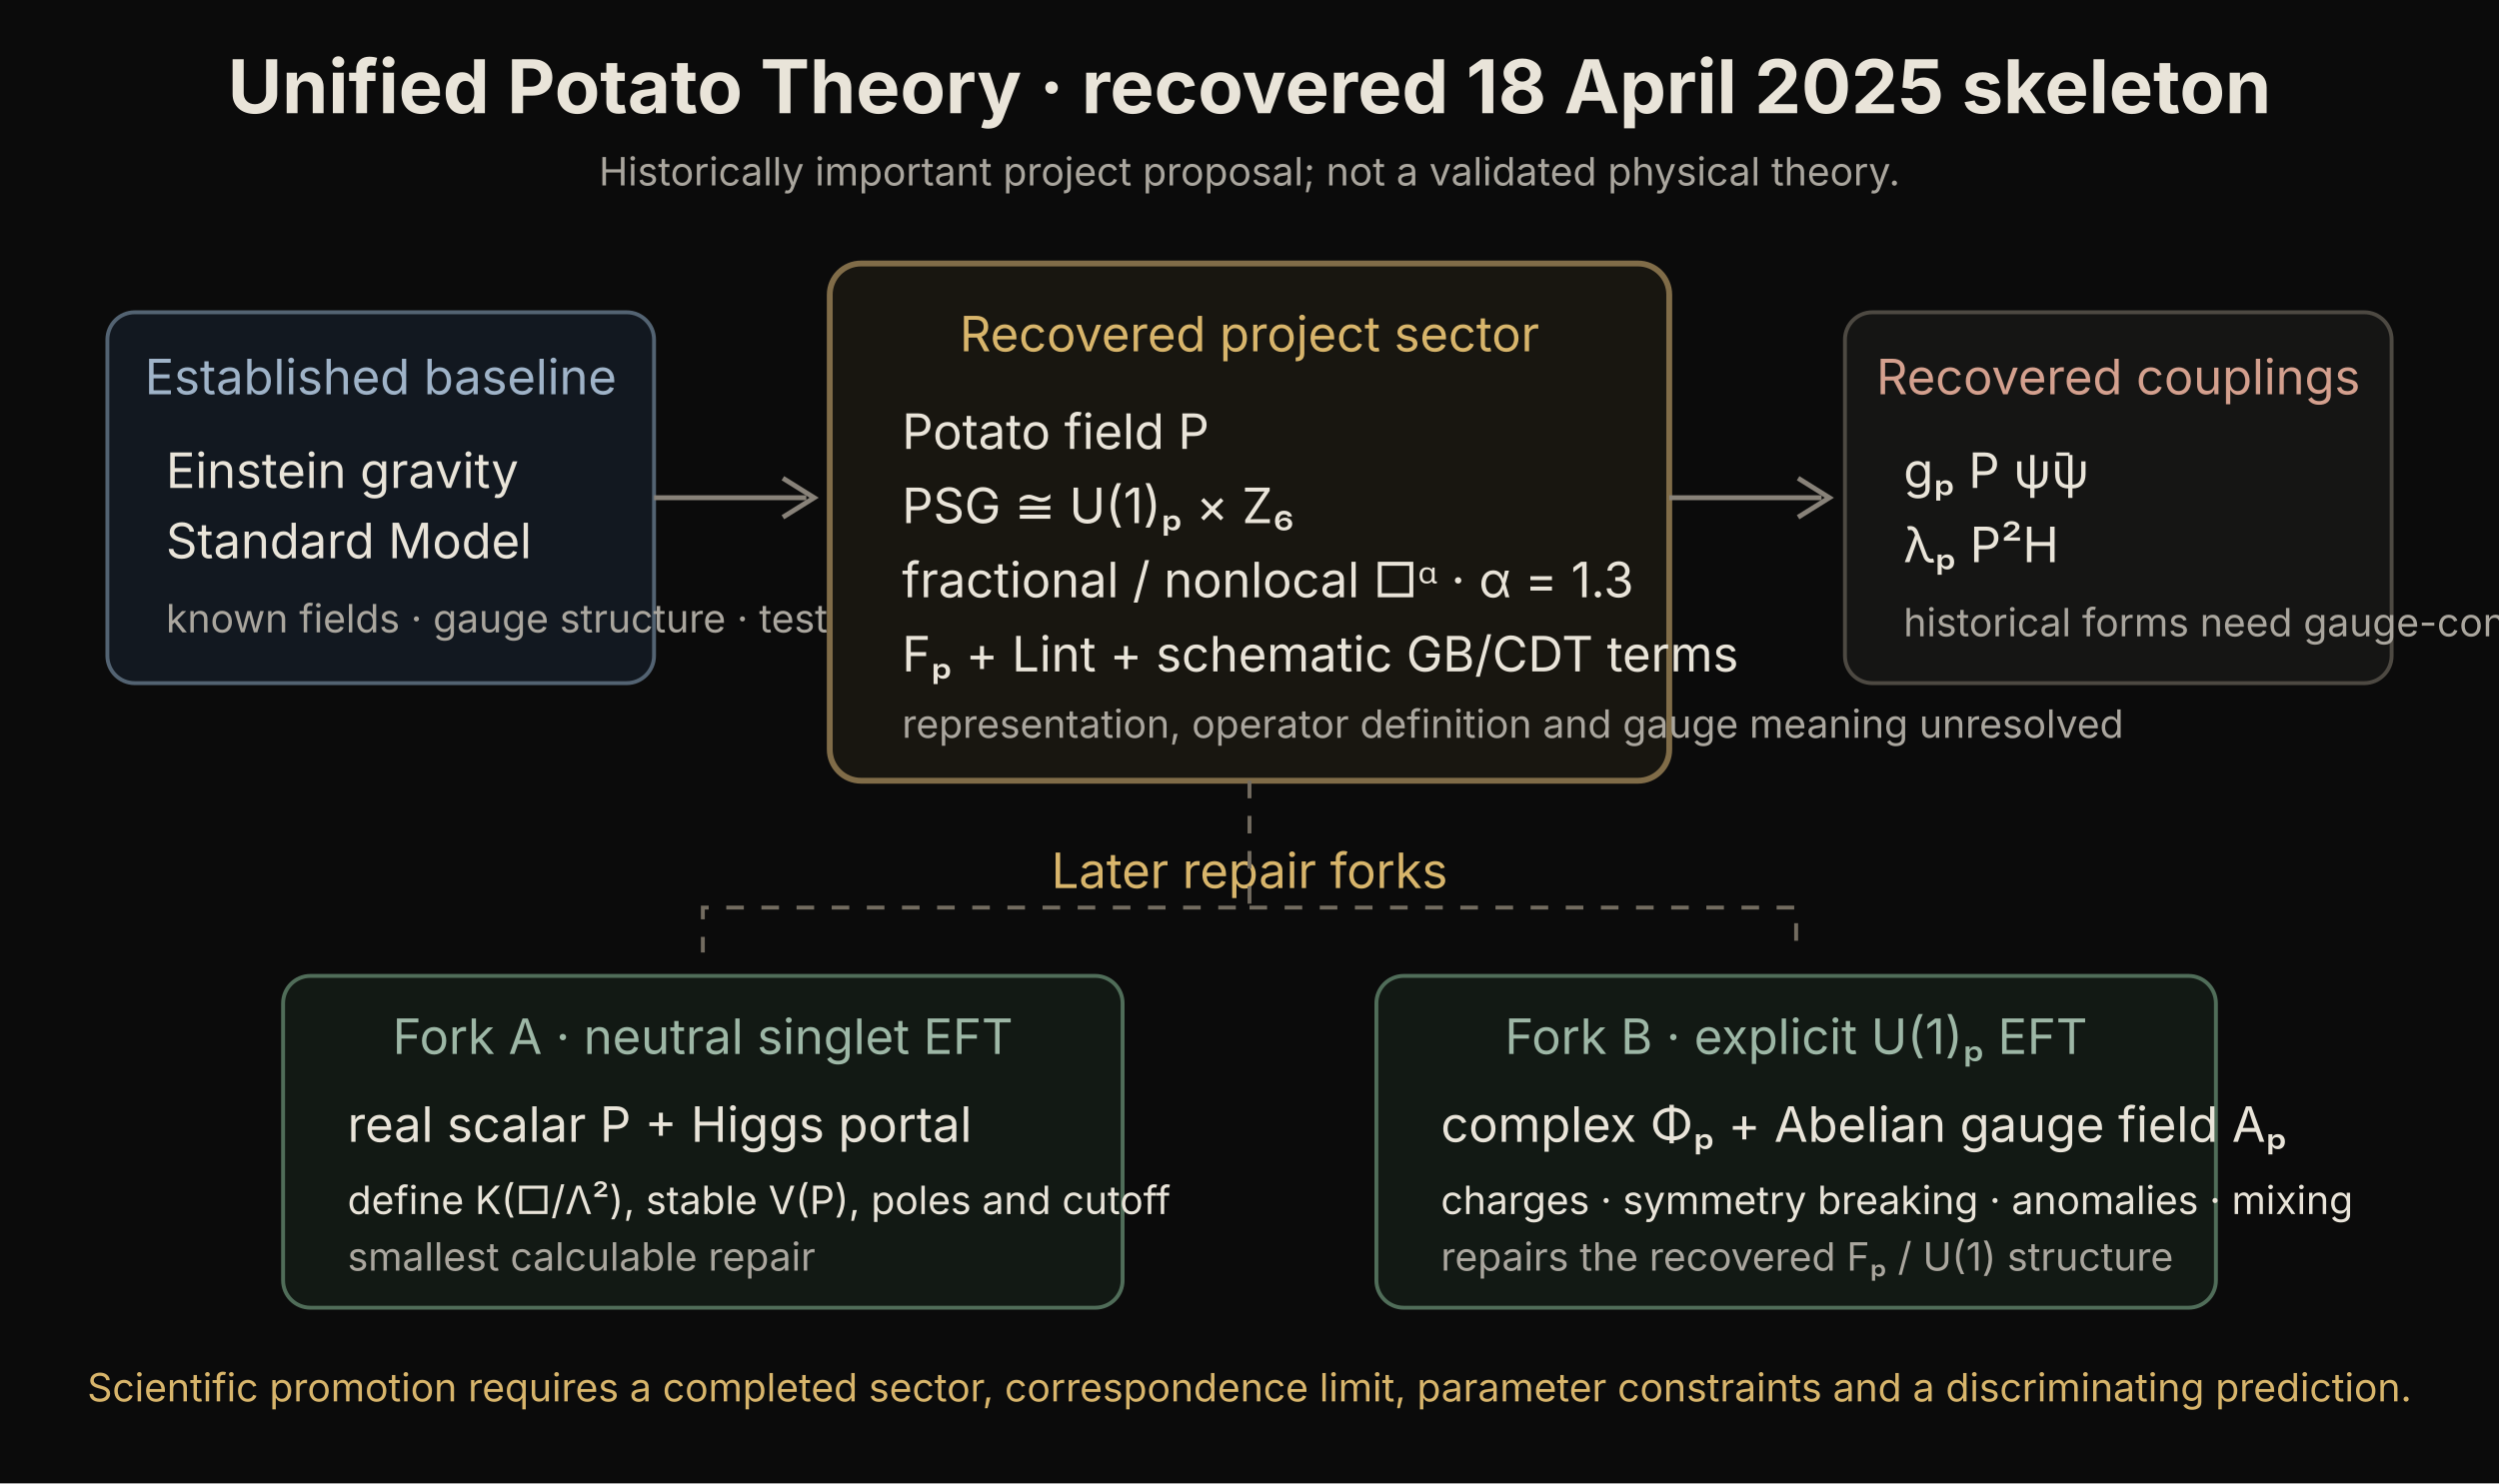
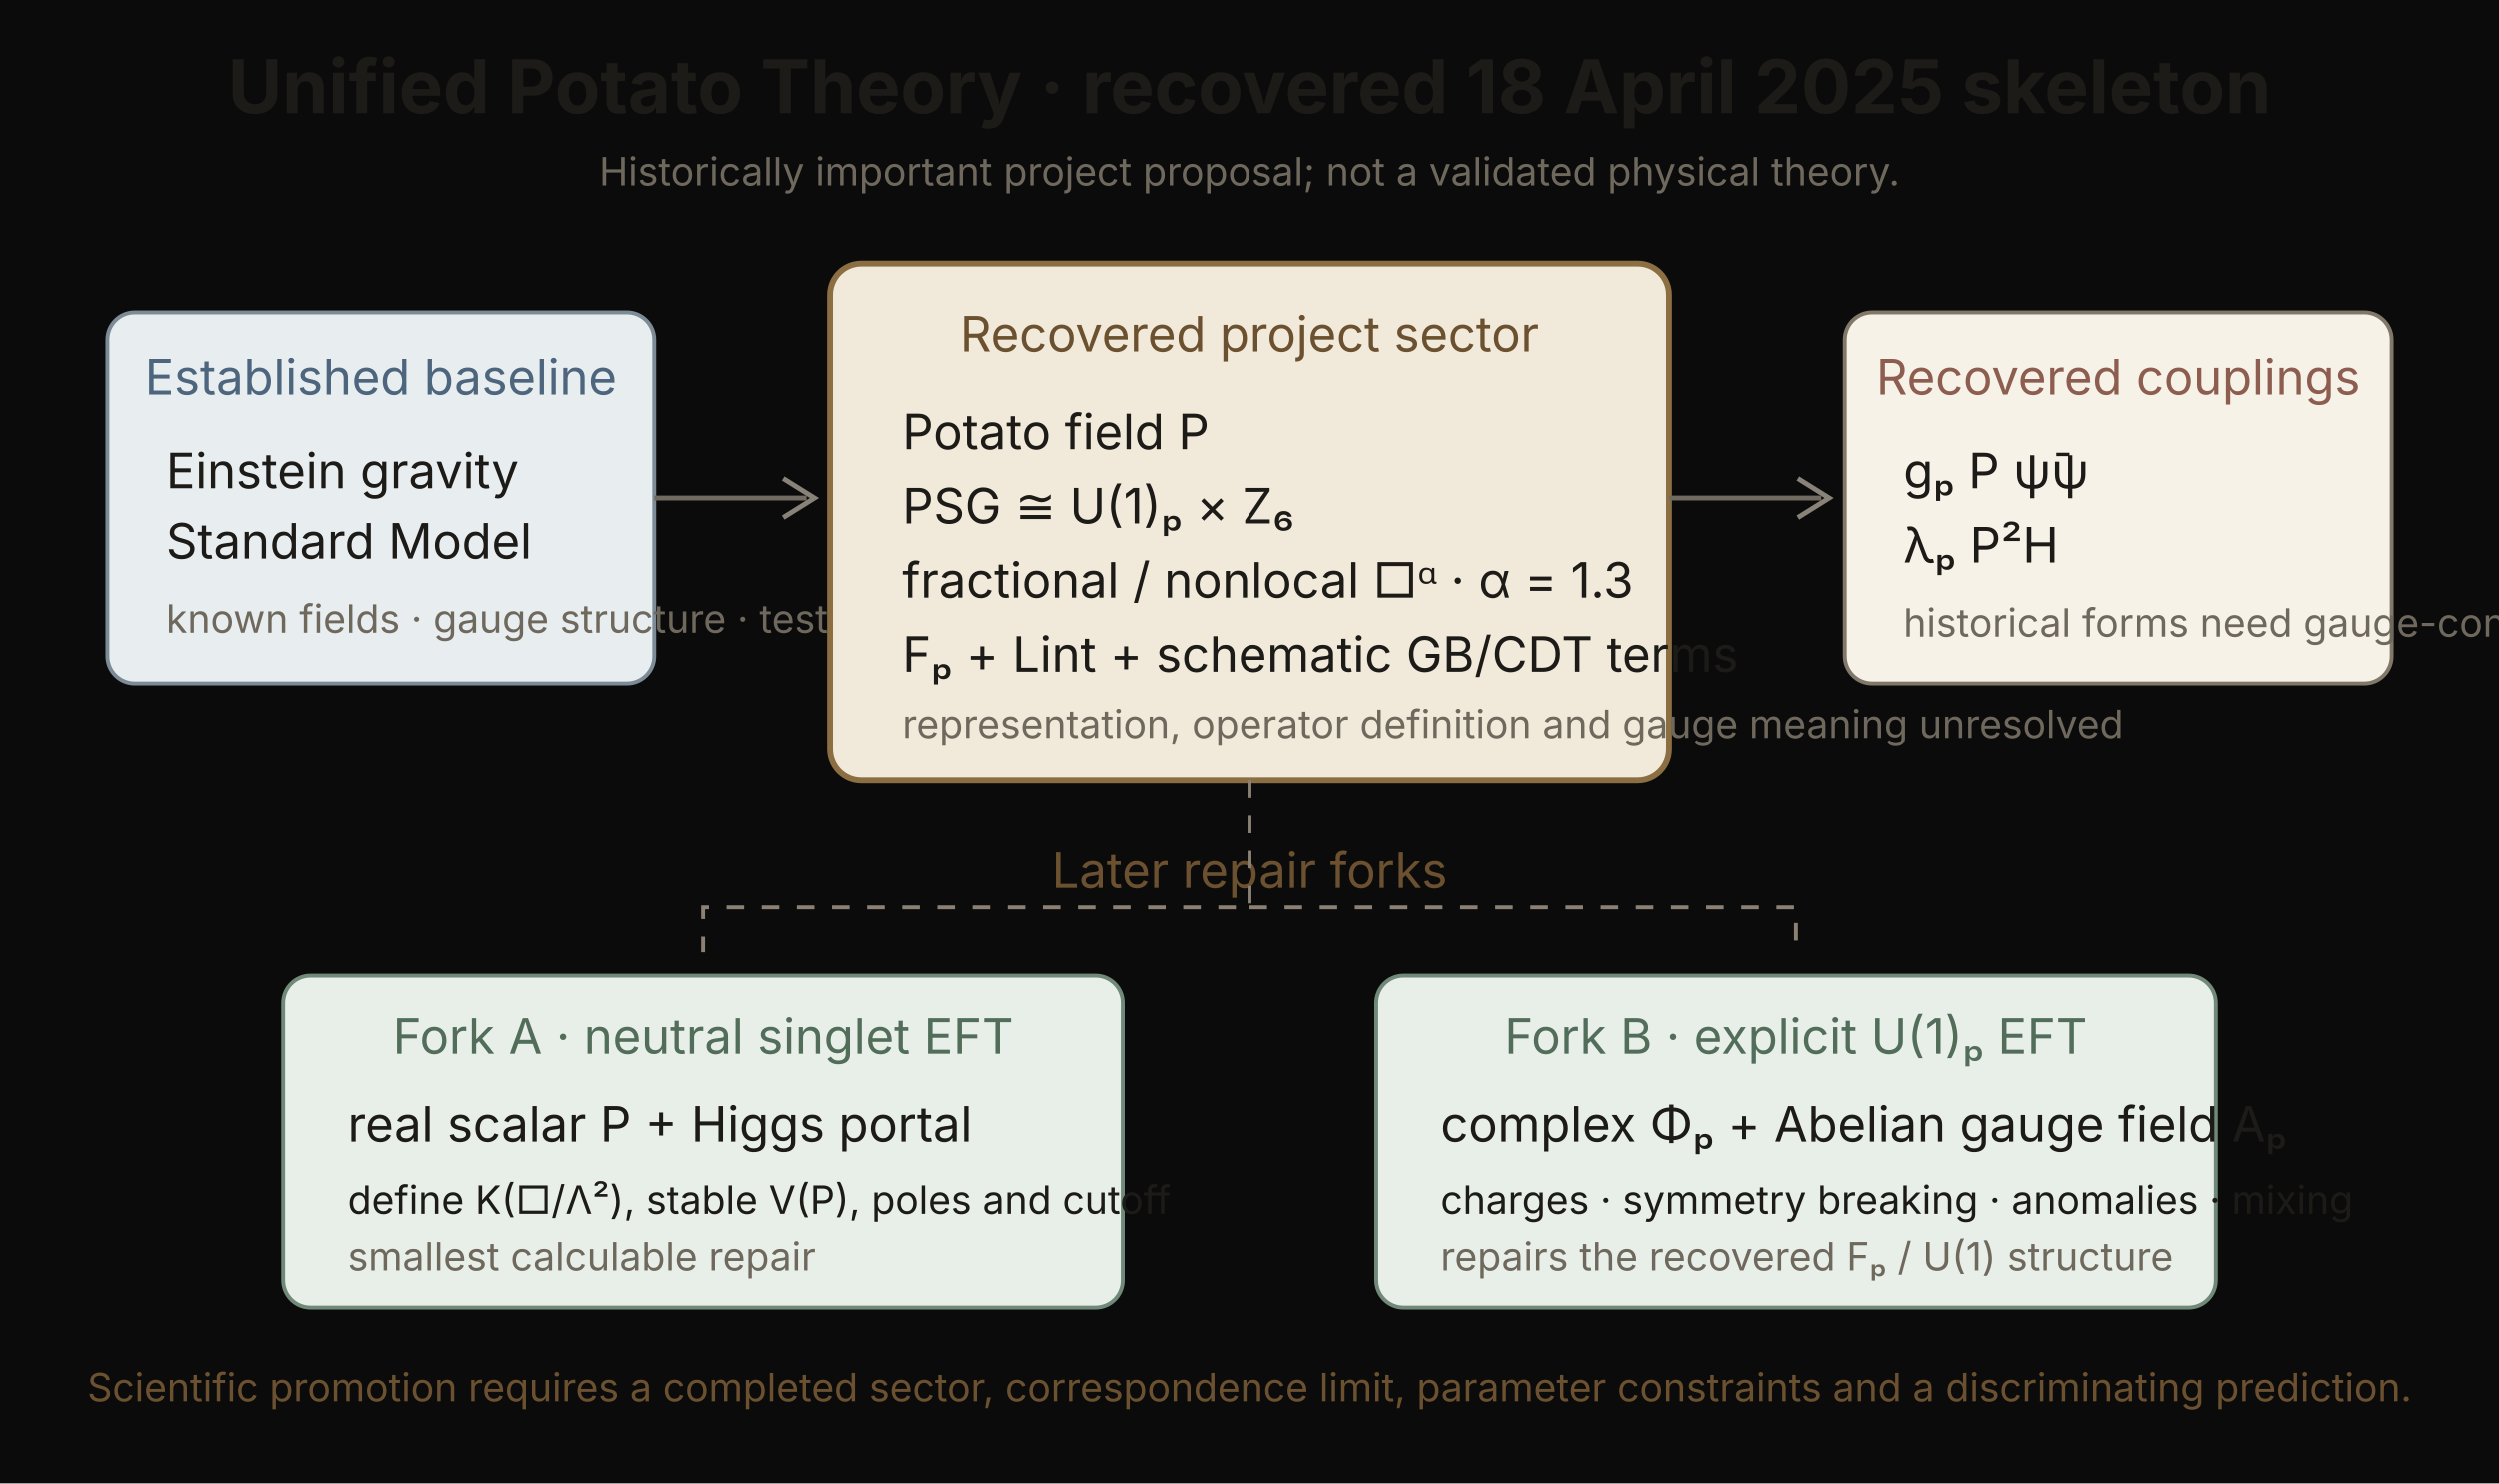
<svg xmlns="http://www.w3.org/2000/svg" viewBox="0 0 1280 760" role="img" aria-labelledby="title desc">
  <style>
- text{font-family:system-ui,-apple-system,Segoe UI,sans-serif;fill:#e9e4d9}.muted{fill:#aaa69e}.gold{fill:#d8b56b}.green{fill:#9db7a6}.blue{fill:#9fb3c8}.warn{fill:#d4a08e}.box{fill:#151514;stroke:#4d4942;stroke-width:2}.base{fill:#121820;stroke:#536372;stroke-width:2}.proj{fill:#181610;stroke:#806c48;stroke-width:3}.repair{fill:#121914;stroke:#506d59;stroke-width:2}.line{stroke:#888279;stroke-width:2.5;fill:none}.dash{stroke:#736c60;stroke-width:2;stroke-dasharray:9 9;fill:none}.small{font-size:20px}.body{font-size:25px}.head{font-size:38px;font-weight:650}
+ text{font-family:system-ui,-apple-system,Segoe UI,sans-serif;fill:#1d1b18}.muted{fill:#6f685d}.gold{fill:#6b512f}.green{fill:#526d59}.blue{fill:#4d667d}.warn{fill:#8d5e50}.box{fill:#f7f2e8;stroke:#81786a;stroke-width:2}.base{fill:#e8edf0;stroke:#7c8b96;stroke-width:2}.proj{fill:#f1e9d9;stroke:#8b6f43;stroke-width:3}.repair{fill:#e8efe9;stroke:#718978;stroke-width:2}.line{stroke:#716a60;stroke-width:2.5;fill:none}.dash{stroke:#8a8174;stroke-width:2;stroke-dasharray:9 9;fill:none}.small{font-size:20px}.body{font-size:25px}.head{font-size:38px;font-weight:650}
</style>
  <rect width="1280" height="760" fill="#0b0b0b" />
  <text x="640" y="58" text-anchor="middle" class="head">Unified Potato Theory · recovered 18 April 2025 skeleton</text>
  <text x="640" y="95" text-anchor="middle" class="muted small">Historically important project proposal; not a validated physical theory.</text>
  <rect x="55" y="160" width="280" height="190" rx="14" class="base" />
  <text x="195" y="202" text-anchor="middle" class="blue body">Established baseline</text>
  <text x="85" y="250" class="body">Einstein gravity</text>
  <text x="85" y="286" class="body">Standard Model</text>
  <text x="85" y="324" class="muted small">known fields · gauge structure · tested physics</text>
  <rect x="425" y="135" width="430" height="265" rx="16" class="proj" />
  <text x="640" y="180" text-anchor="middle" class="gold body">Recovered project sector</text>
  <text x="462" y="230" class="body">Potato field P</text>
  <text x="462" y="268" class="body">PSG ≅ U(1)ₚ × Z₆</text>
  <text x="462" y="306" class="body">fractional / nonlocal □ᵅ · α = 1.3</text>
  <text x="462" y="344" class="body">Fₚ + Lint + schematic GB/CDT terms</text>
  <text x="462" y="378" class="muted small">representation, operator definition and gauge meaning unresolved</text>
  <rect x="945" y="160" width="280" height="190" rx="14" class="box" />
  <text x="1085" y="202" text-anchor="middle" class="warn body">Recovered couplings</text>
  <text x="975" y="250" class="body">gₚ P ψ̄ψ</text>
  <text x="975" y="288" class="body">λₚ P²H</text>
  <text x="975" y="326" class="muted small">historical forms need gauge-consistent interpretation</text>
  <path d="M335 255 H413" class="line" />
  <path d="M401 245 l16 10 -16 10" fill="none" stroke="#888279" stroke-width="2.5" />
  <path d="M855 255 H933" class="line" />
  <path d="M921 245 l16 10 -16 10" fill="none" stroke="#888279" stroke-width="2.5" />
  <text x="640" y="455" text-anchor="middle" class="gold body">Later repair forks</text>
  <rect x="145" y="500" width="430" height="170" rx="14" class="repair" />
  <text x="360" y="540" text-anchor="middle" class="green body">Fork A · neutral singlet EFT</text>
  <text x="178" y="585" class="body">real scalar P + Higgs portal</text>
  <text x="178" y="622" class="small">define K(□/Λ²), stable V(P), poles and cutoff</text>
  <text x="178" y="651" class="muted small">smallest calculable repair</text>
  <rect x="705" y="500" width="430" height="170" rx="14" class="repair" />
  <text x="920" y="540" text-anchor="middle" class="green body">Fork B · explicit U(1)ₚ EFT</text>
  <text x="738" y="585" class="body">complex Φₚ + Abelian gauge field Aₚ</text>
  <text x="738" y="622" class="small">charges · symmetry breaking · anomalies · mixing</text>
  <text x="738" y="651" class="muted small">repairs the recovered Fₚ / U(1) structure</text>
  <path d="M640 400 V465 H360 V488" class="dash" />
  <path d="M640 465 H920 V488" class="dash" />
  <text x="640" y="718" text-anchor="middle" class="gold small">Scientific promotion requires a completed sector, correspondence limit, parameter constraints and a discriminating prediction.</text>
</svg>
